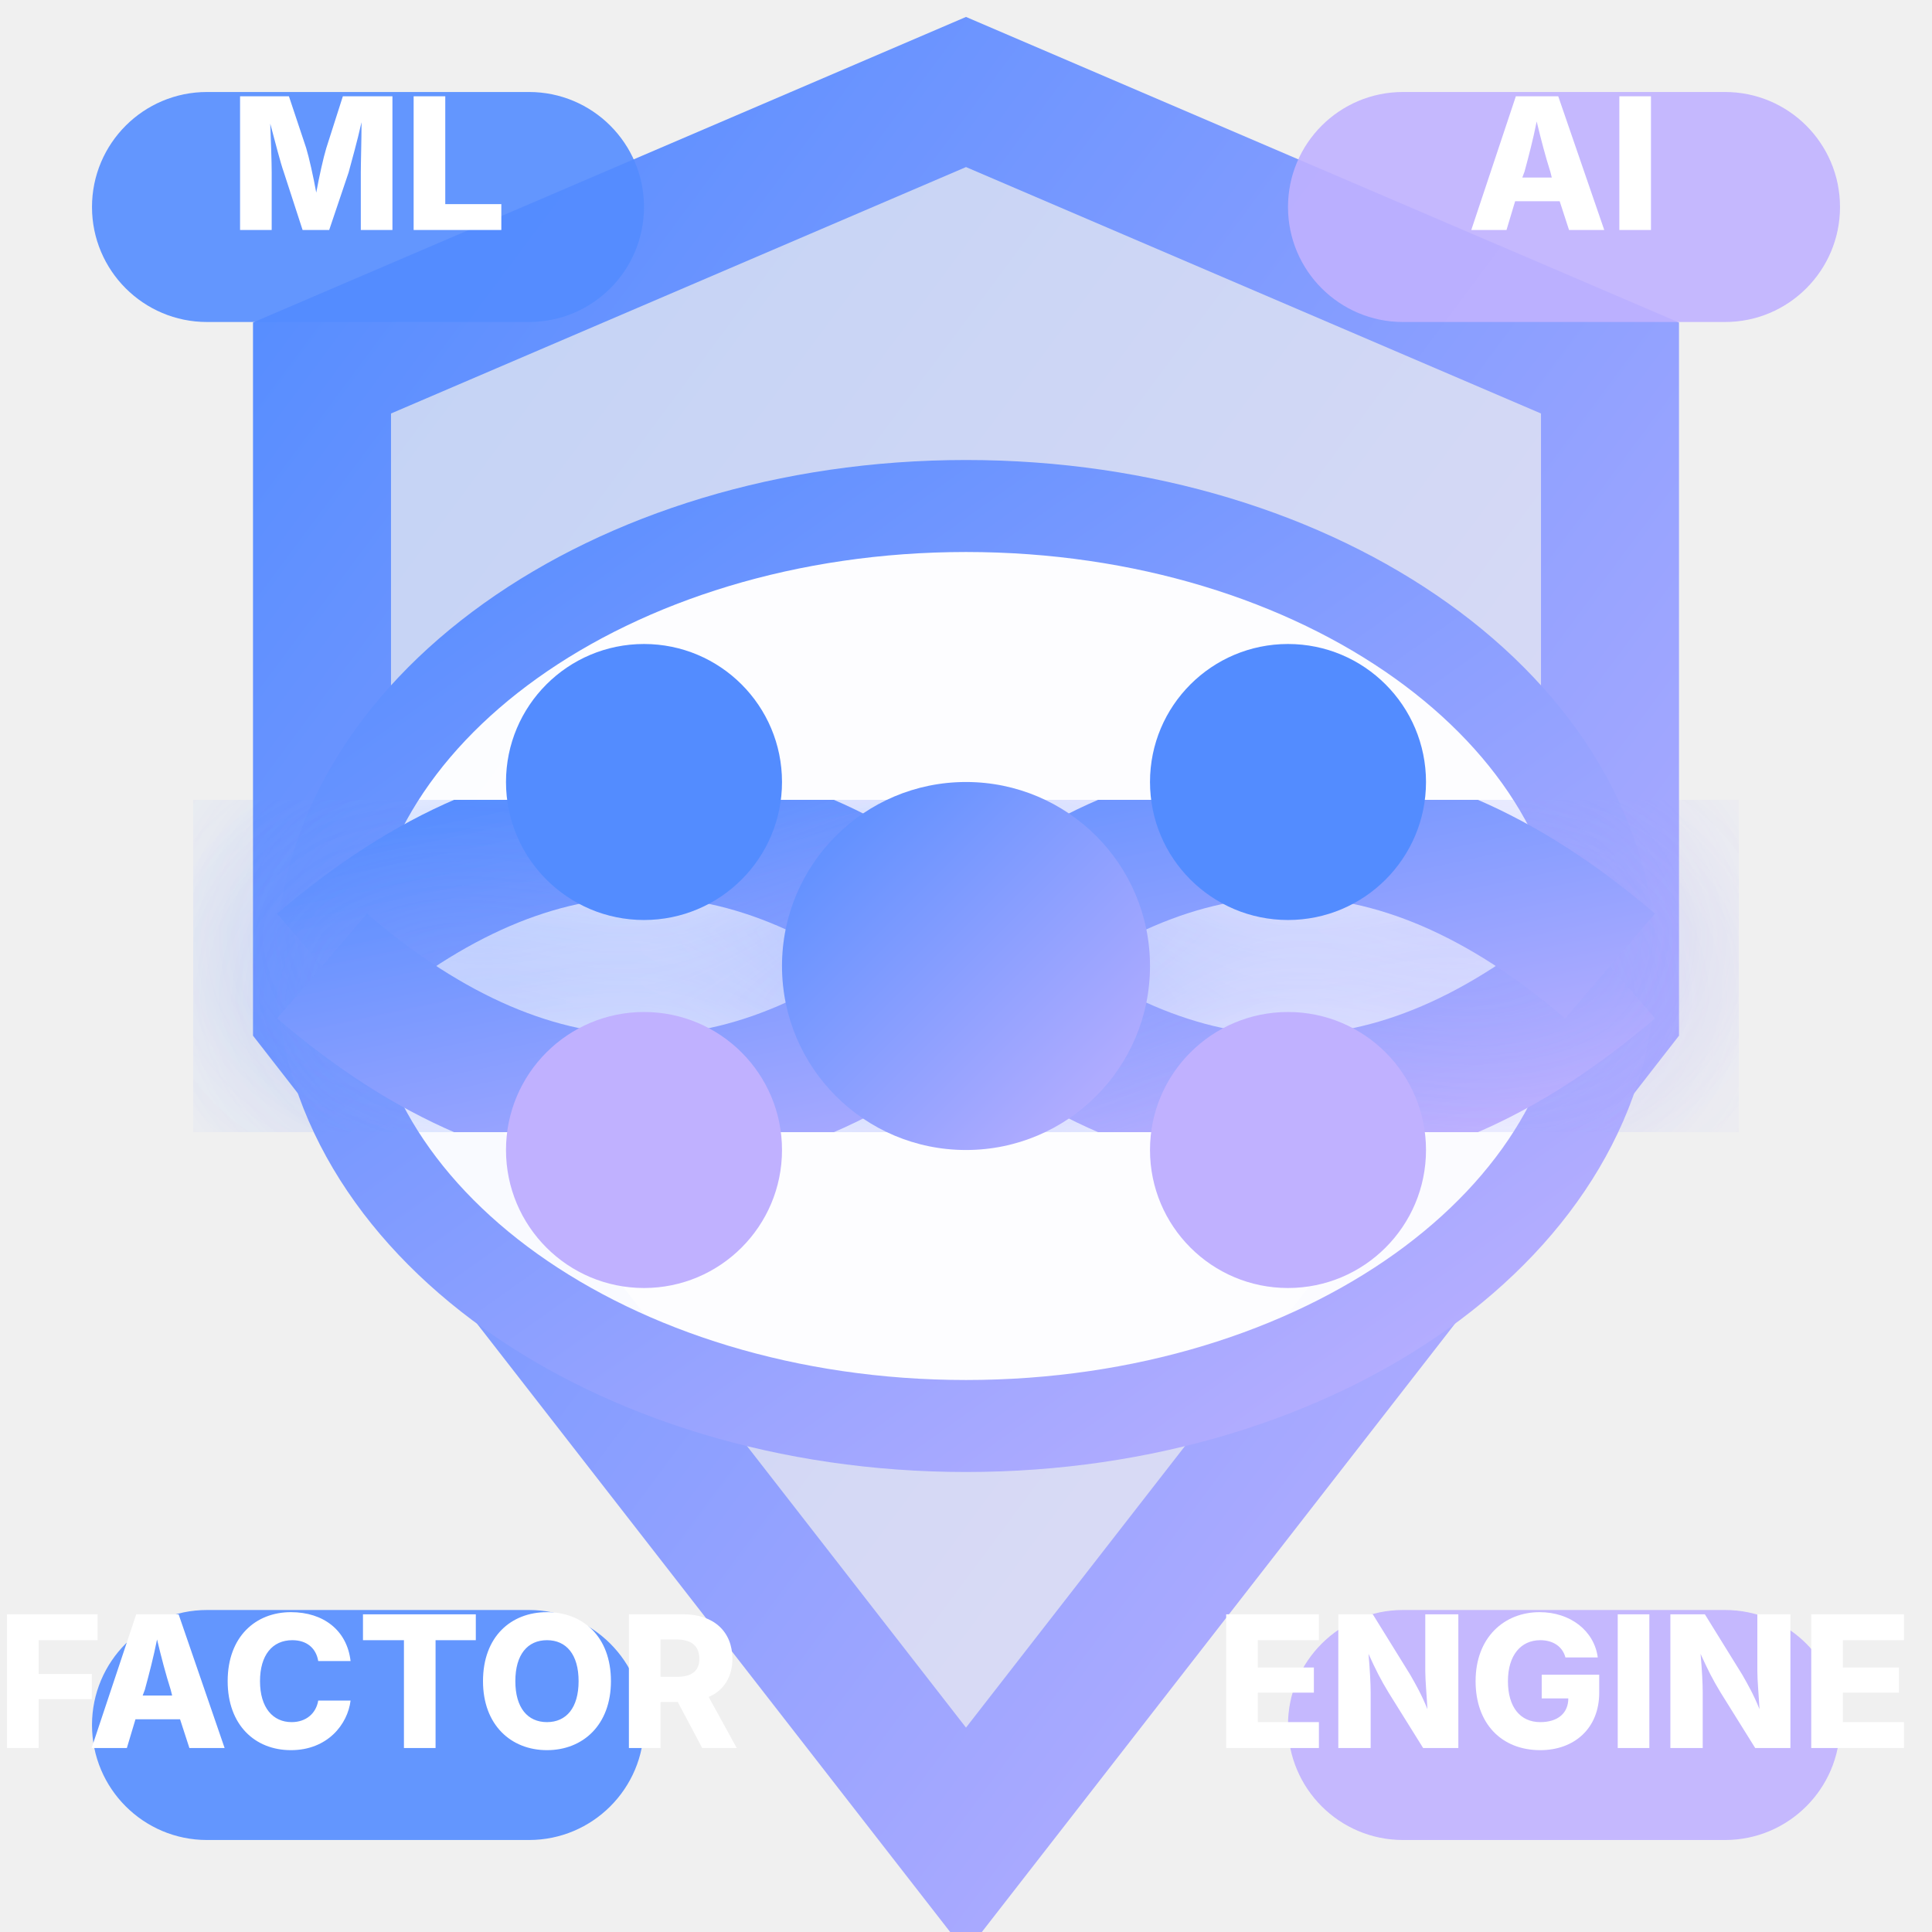
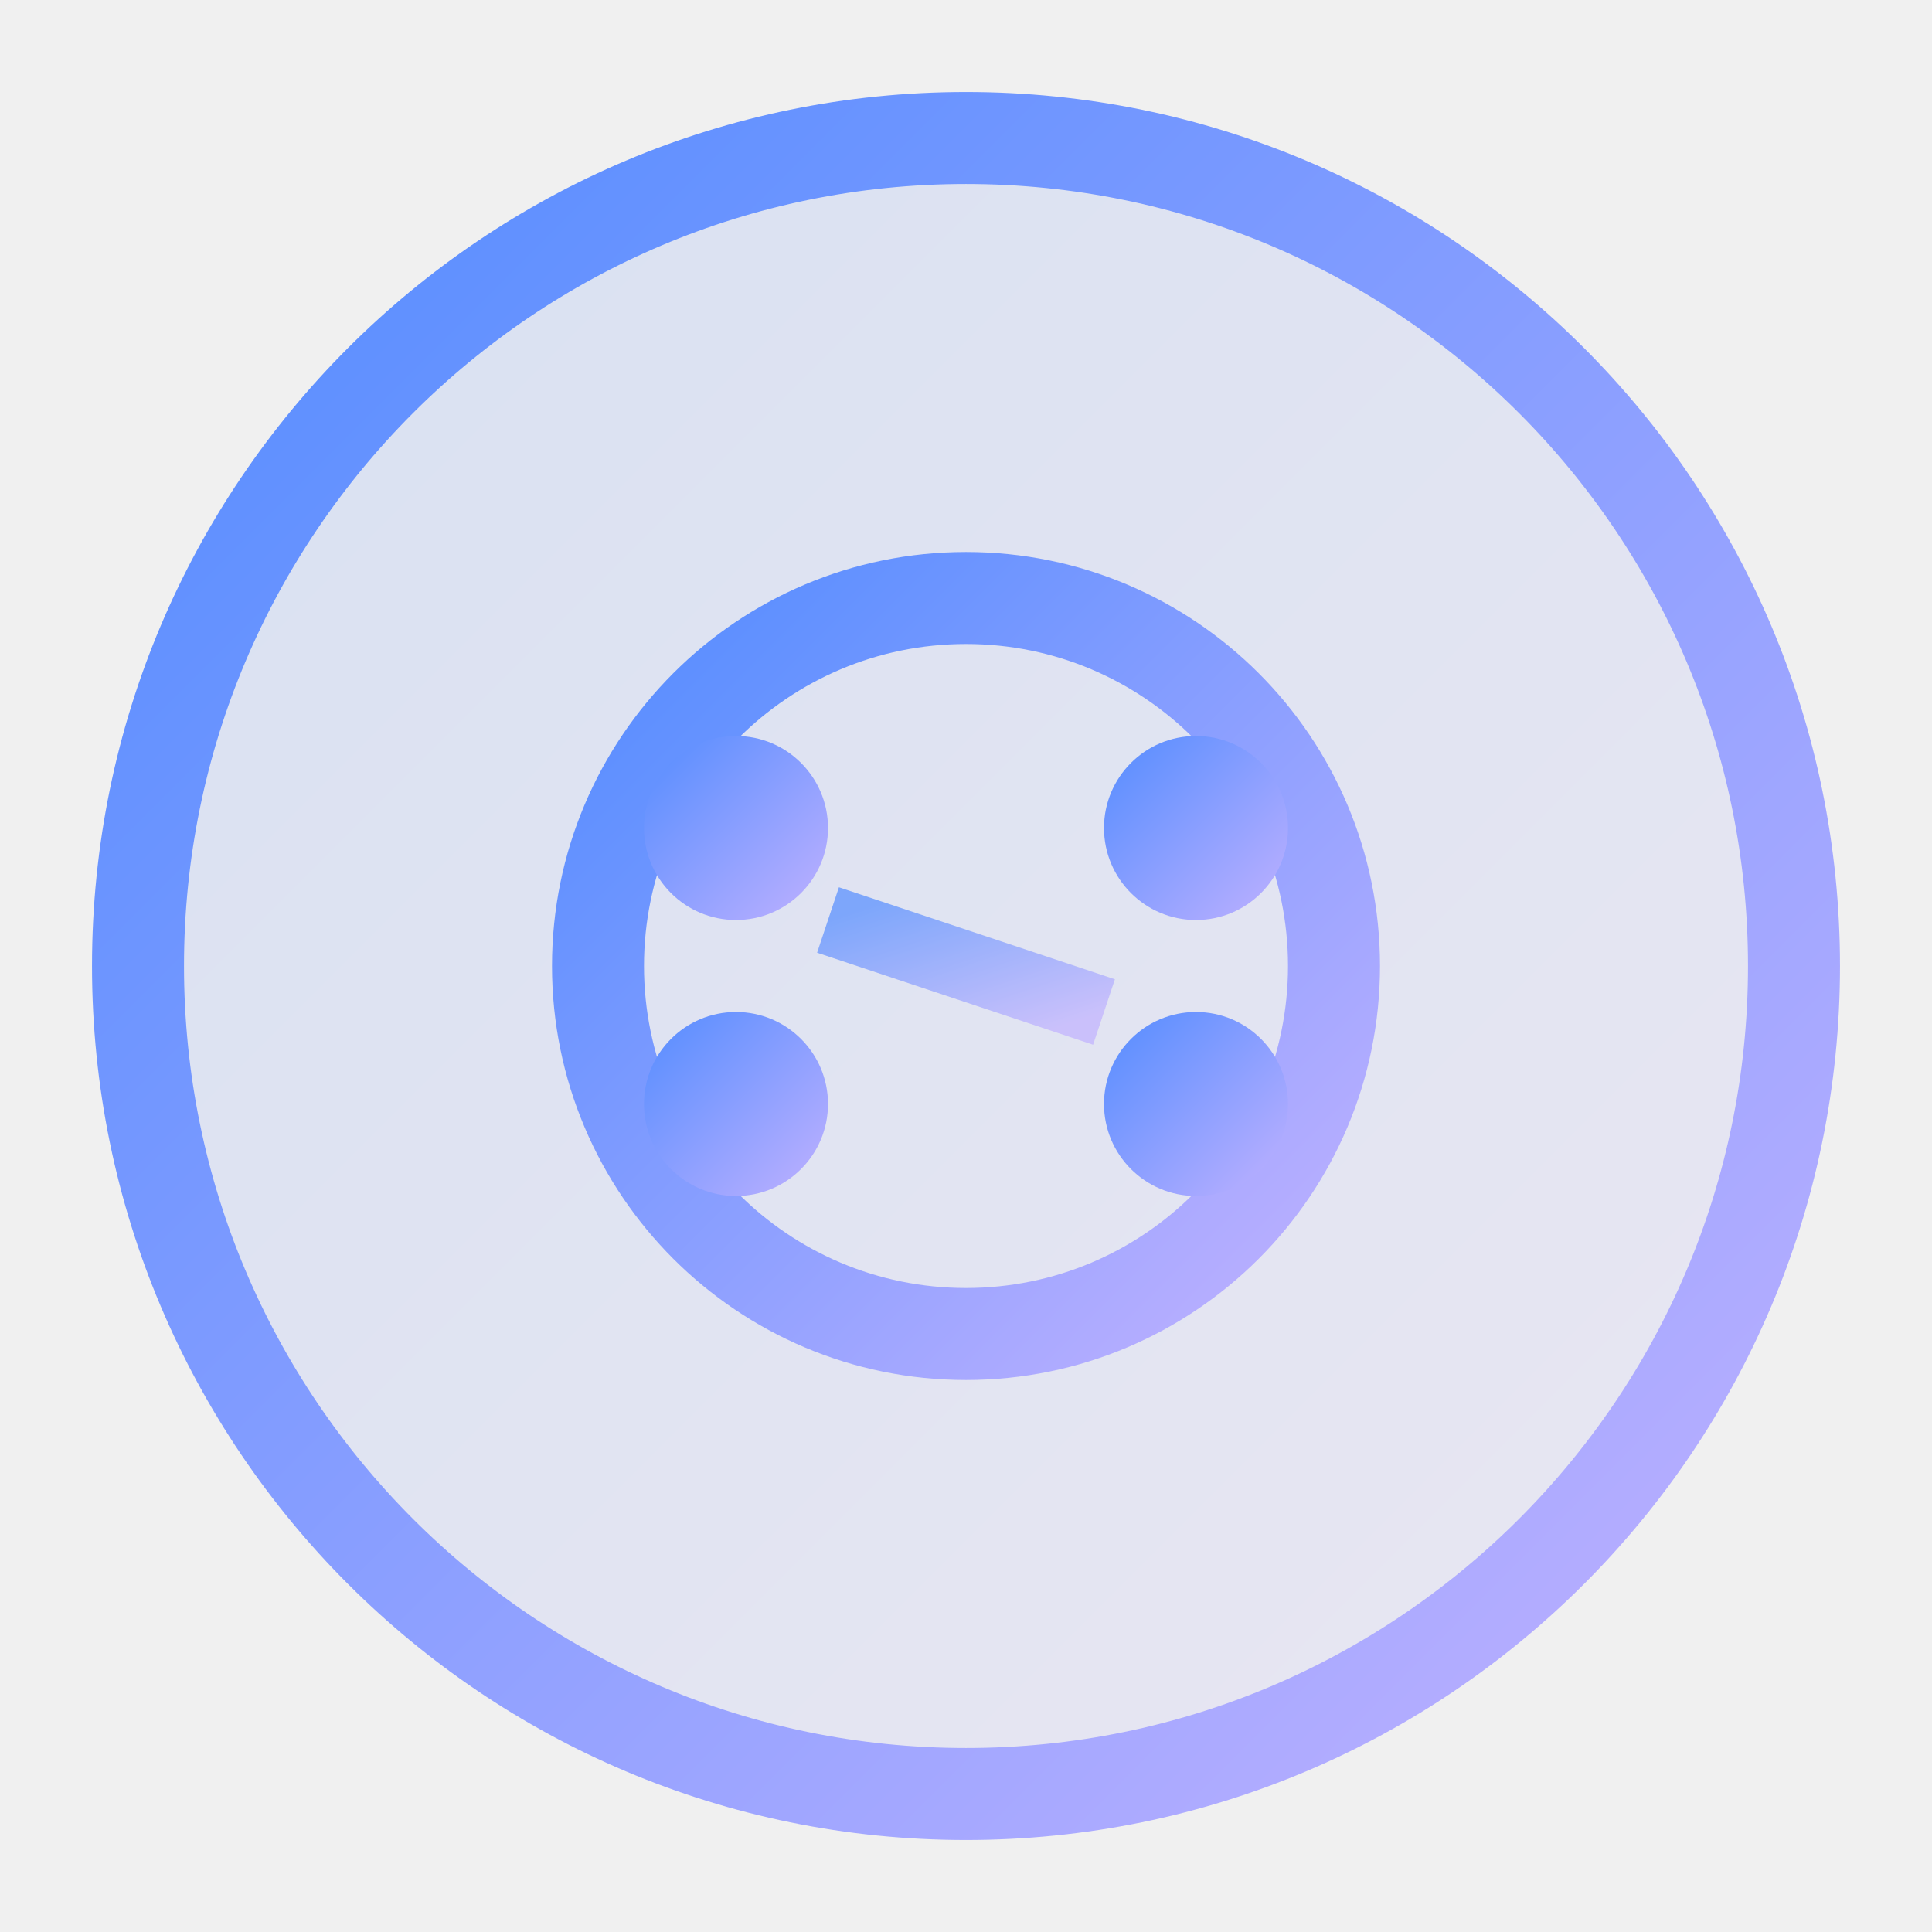
<svg xmlns="http://www.w3.org/2000/svg" width="42" height="42" viewBox="0 0 42 42" fill="none">
  <defs>
    <linearGradient id="researchGradient" x1="0%" y1="0%" x2="100%" y2="100%">
-       <stop offset="0%" style="stop-color:#538CFF;stop-opacity:0.3" />
-       <stop offset="100%" style="stop-color:#C0B1FF;stop-opacity:0.3" />
+       <stop offset="0%" style="stop-color:#538CFF;stop-opacity:0.15" />
+       <stop offset="100%" style="stop-color:#C0B1FF;stop-opacity:0.15" />
    </linearGradient>
    <linearGradient id="researchStroke" x1="0%" y1="0%" x2="100%" y2="100%">
      <stop offset="0%" style="stop-color:#538CFF" />
      <stop offset="100%" style="stop-color:#C0B1FF" />
    </linearGradient>
-     <filter id="researchGlow">
-       <feGaussianBlur stdDeviation="3" result="coloredBlur" />
-       <feMerge>
-         <feMergeNode in="coloredBlur" />
-         <feMergeNode in="SourceGraphic" />
-       </feMerge>
-     </filter>
  </defs>
-   <path d="M21 2 L35 8 L35 22 L21 40 L7 22 L7 8 Z" fill="url(#researchGradient)" stroke="url(#researchStroke)" stroke-width="3" />
-   <ellipse cx="21" cy="21" rx="14" ry="10" fill="rgba(255,255,255,0.95)" stroke="url(#researchStroke)" stroke-width="2" />
-   <path d="M7 21 Q14 15 21 21 Q28 27 35 21" stroke="url(#researchStroke)" stroke-width="3" fill="none" filter="url(#researchGlow)" />
-   <path d="M7 21 Q14 27 21 21 Q28 15 35 21" stroke="url(#researchStroke)" stroke-width="3" fill="none" filter="url(#researchGlow)" />
-   <circle cx="14" cy="17" r="3" fill="#538CFF" />
-   <circle cx="28" cy="17" r="3" fill="#538CFF" />
-   <circle cx="14" cy="25" r="3" fill="#C0B1FF" />
-   <circle cx="28" cy="25" r="3" fill="#C0B1FF" />
-   <circle cx="21" cy="21" r="4" fill="url(#researchStroke)" />
-   <rect x="2" y="2" width="12" height="5" rx="2.5" fill="#538CFF" opacity="0.9" />
-   <text x="8" y="5" font-family="Inter, sans-serif" font-size="4" font-weight="800" fill="white" text-anchor="middle">ML</text>
-   <rect x="28" y="2" width="12" height="5" rx="2.5" fill="#C0B1FF" opacity="0.9" />
-   <text x="34" y="5" font-family="Inter, sans-serif" font-size="4" font-weight="800" fill="white" text-anchor="middle">AI</text>
-   <rect x="2" y="35" width="12" height="5" rx="2.5" fill="#538CFF" opacity="0.9" />
-   <text x="8" y="38" font-family="Inter, sans-serif" font-size="4" font-weight="800" fill="white" text-anchor="middle">FACTOR</text>
-   <rect x="28" y="35" width="12" height="5" rx="2.5" fill="#C0B1FF" opacity="0.9" />
-   <text x="34" y="38" font-family="Inter, sans-serif" font-size="4" font-weight="800" fill="white" text-anchor="middle">ENGINE</text>
+   <circle cx="21" cy="21" r="18" fill="url(#researchGradient)" stroke="url(#researchStroke)" stroke-width="2" />
+   <circle cx="21" cy="21" r="8" fill="none" stroke="url(#researchStroke)" stroke-width="2" />
+   <circle cx="16" cy="18" r="2" fill="url(#researchStroke)" />
+   <circle cx="26" cy="18" r="2" fill="url(#researchStroke)" />
+   <circle cx="16" cy="24" r="2" fill="url(#researchStroke)" />
+   <circle cx="26" cy="24" r="2" fill="url(#researchStroke)" />
+   <line x1="16" y1="18" x2="26" y2="18" stroke="url(#researchStroke)" stroke-width="1.5" opacity="0.7" />
+   <line x1="16" y1="24" x2="26" y2="24" stroke="url(#researchStroke)" stroke-width="1.5" opacity="0.7" />
+   <line x1="18" y1="20" x2="24" y2="22" stroke="url(#researchStroke)" stroke-width="1.5" opacity="0.7" />
</svg>
